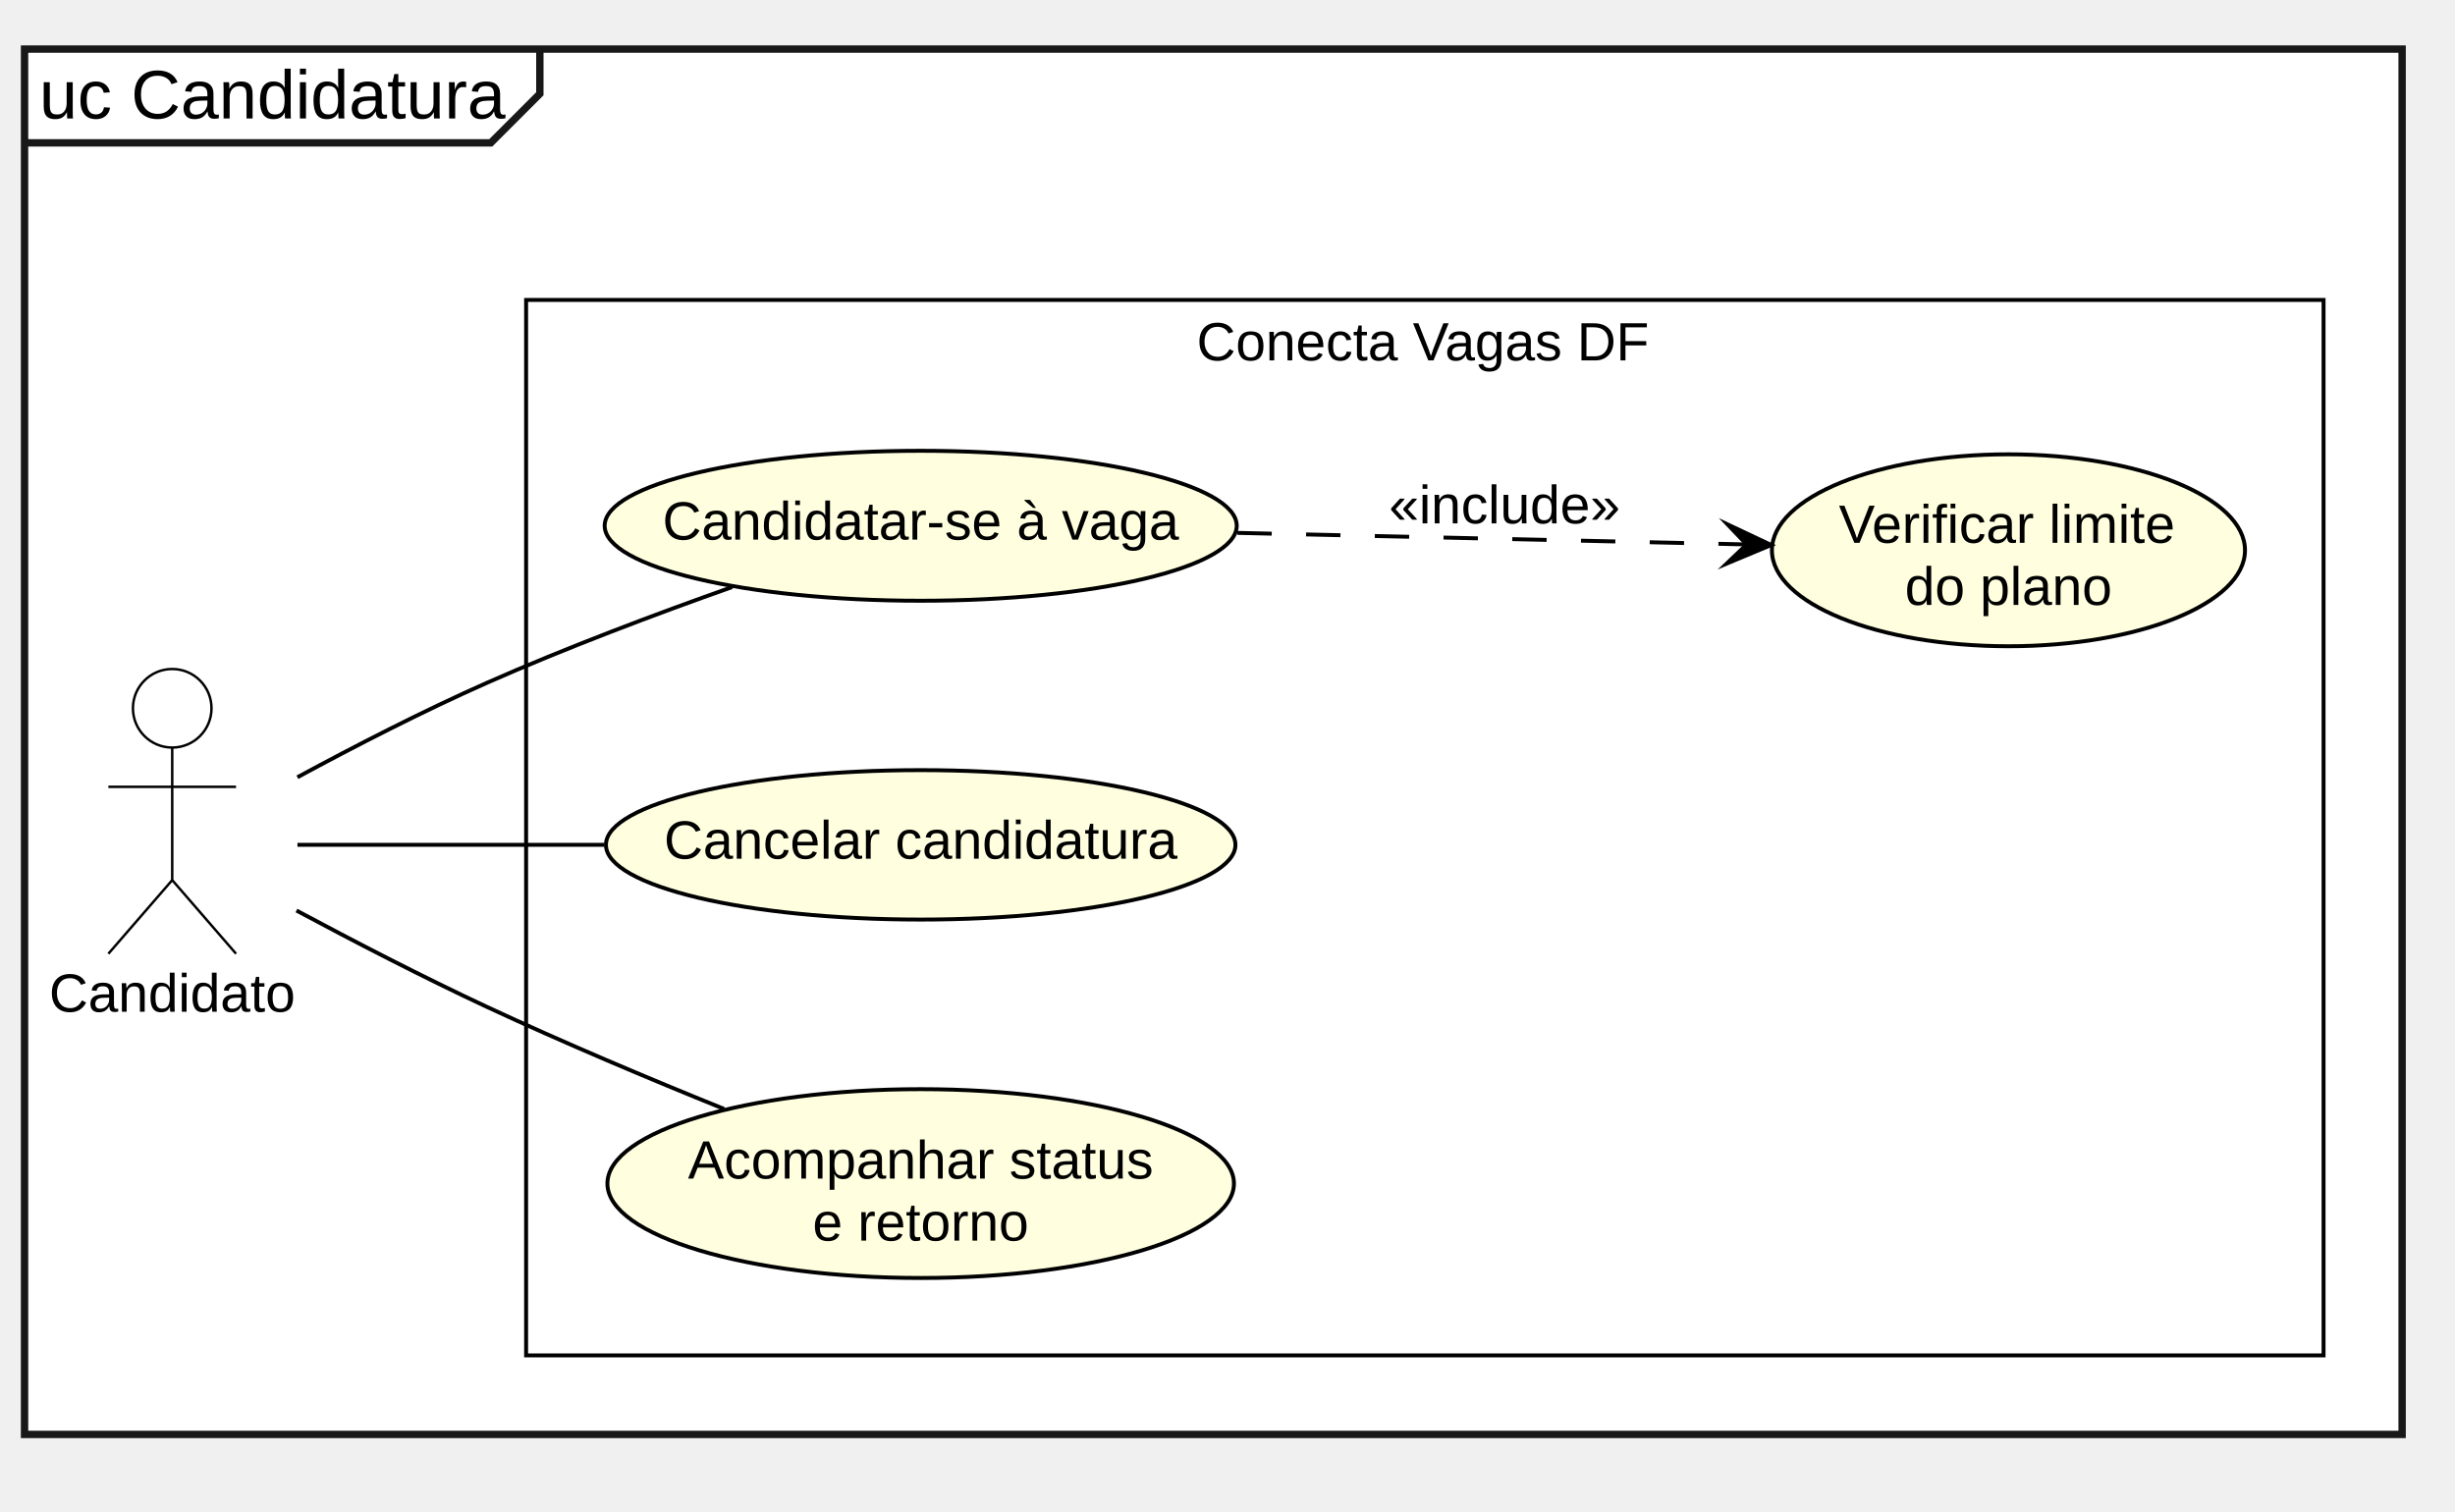
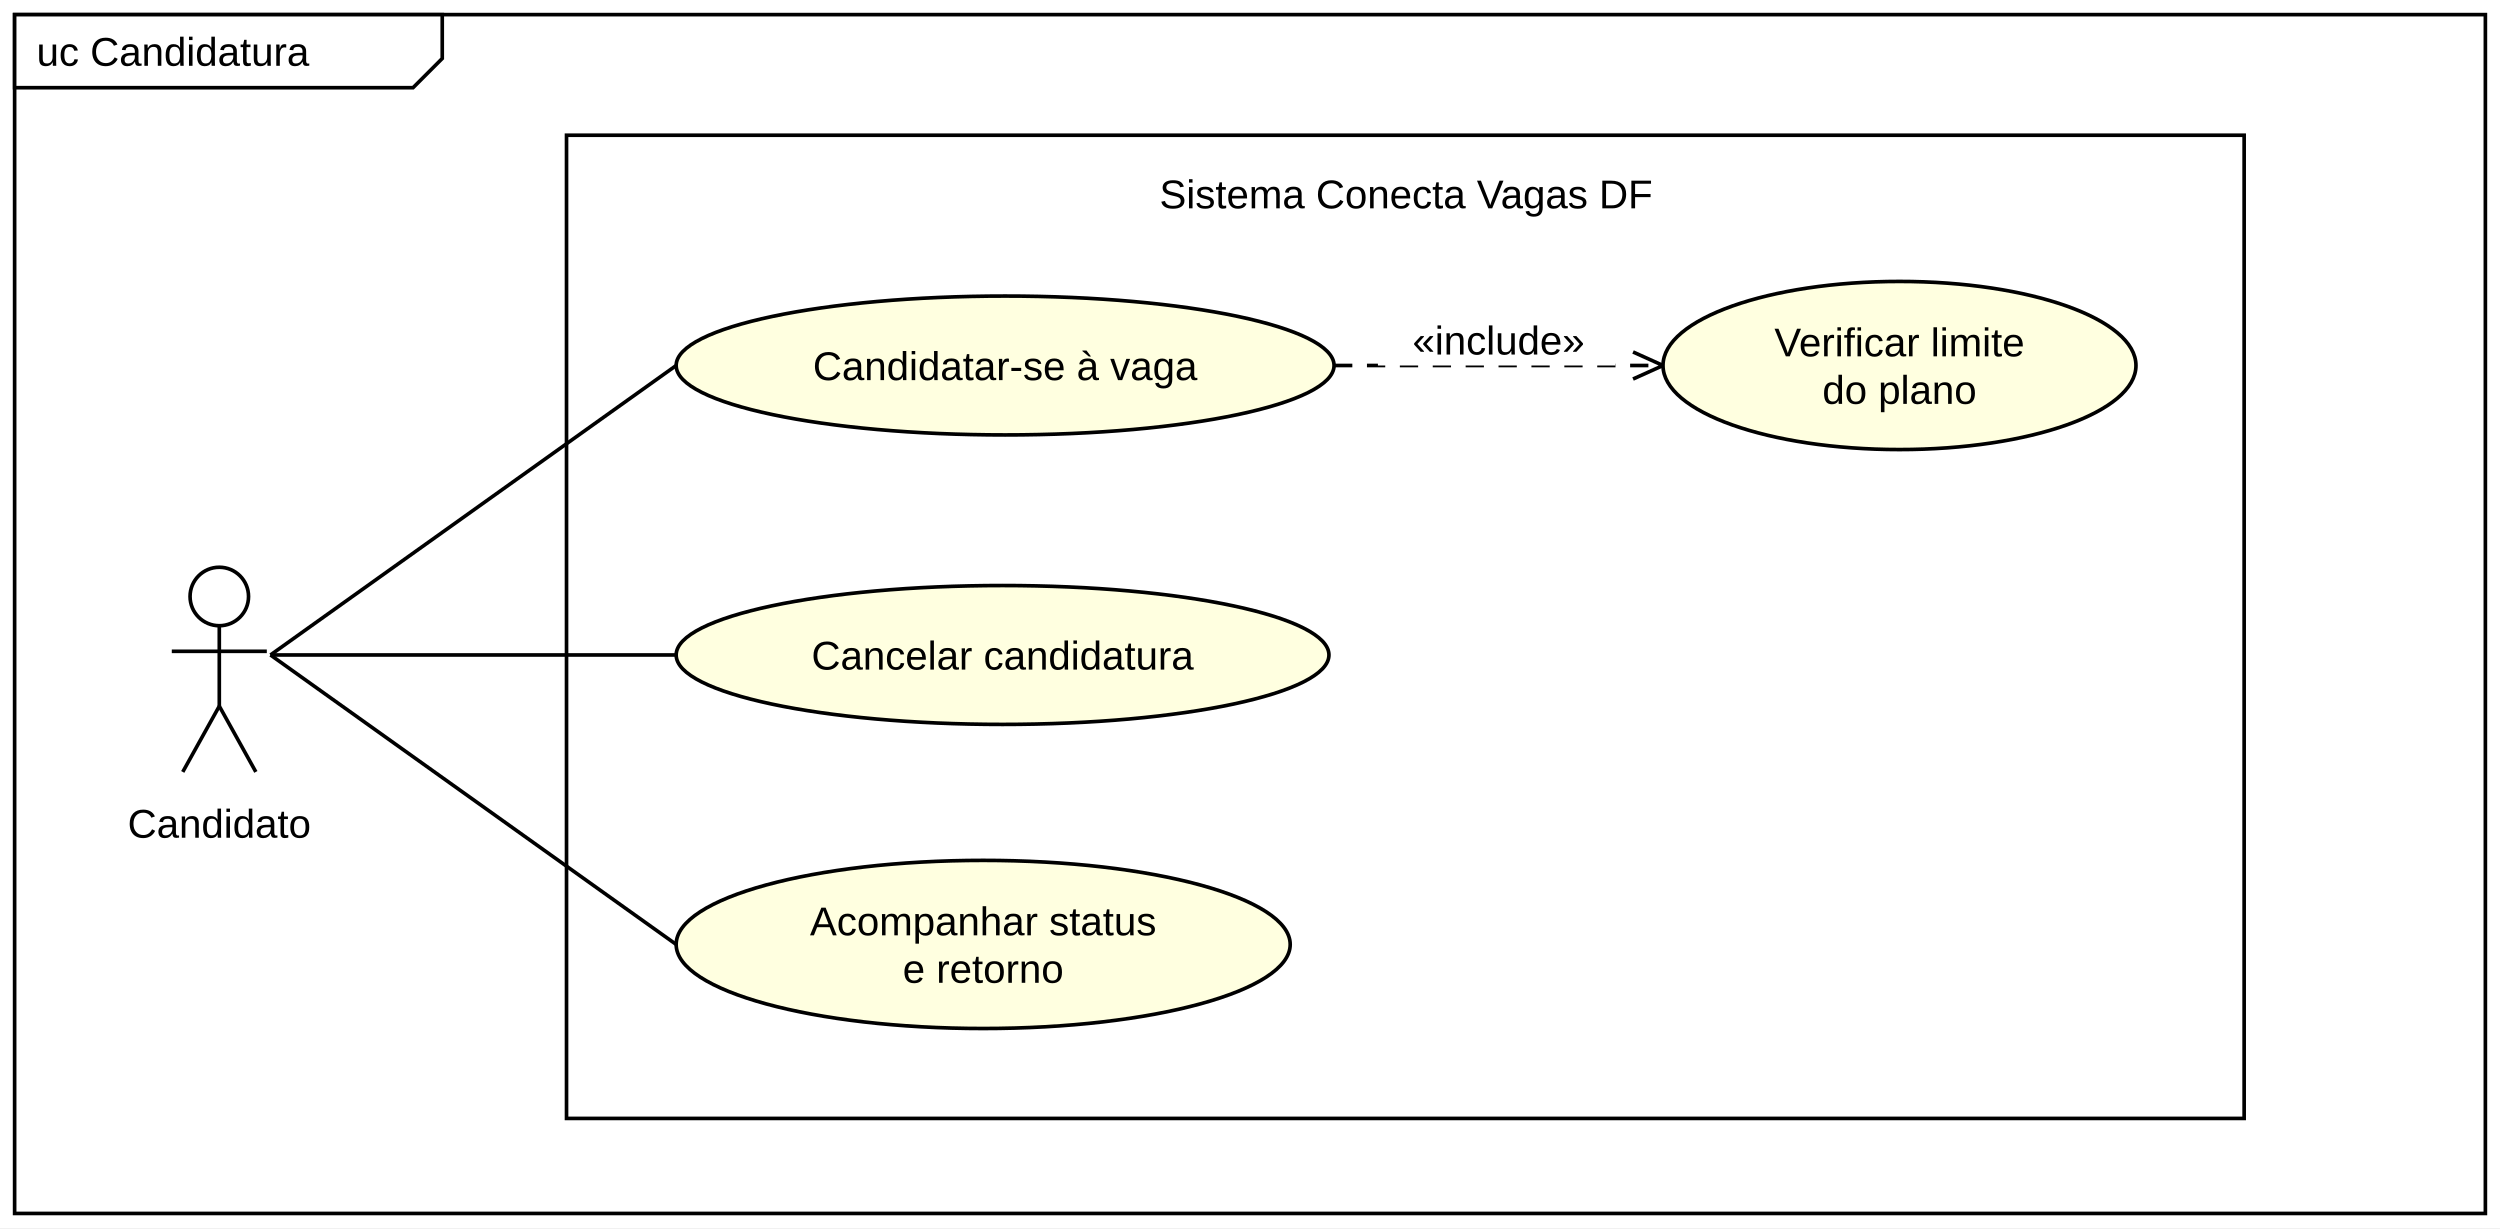
- <svg xmlns="http://www.w3.org/2000/svg" version="1.1" data-diagram-type="DESCRIPTION" style="width:500px;height:308px;background:#FFFFFF;" width="500px" height="308px" viewBox="0 0 500 308" zoomAndPan="magnify" preserveAspectRatio="none" contentStyleType="text/css">
-   <defs />
-   <g font-family="sans-serif" lengthAdjust="spacing">
-     <rect x="5" y="10" width="484.23" height="282.197" fill="#FFF" style="stroke:#181818;stroke-width:1.5;" />
-     <path d="M109.951,10 L109.951,19.099 L99.951,29.099 L5,29.099" style="stroke:#181818;stroke-width:1.5;" fill="none" />
-     <text x="8" y="24.132" fill="#000" font-size="14" textLength="94.951" font-family="Arial">uc Candidatura</text>
-     <g class="cluster" data-qualified-name="Conecta Vagas DF" id="ent0002" data-source-line="5">
-       <rect x="107.15" y="61.099" width="366.08" height="215" fill="#FFF" style="stroke:#000;stroke-width:0.8;" />
-       <text x="243.722" y="73.417" fill="#000" font-size="11" textLength="92.936" font-family="Arial">Conecta Vagas DF</text>
-     </g>
-     <g class="entity" data-qualified-name="Conecta Vagas DF.CA" id="ent0003" data-source-line="6">
-       <ellipse cx="187.514" cy="107.101" rx="64.364" ry="15.273" fill="#FFFFE0" style="stroke:#000;stroke-width:0.8;" />
-       <text x="134.925" y="109.926" fill="#000" font-size="11" textLength="105.177" font-family="Arial">Candidatar-se à vaga</text>
-     </g>
-     <g class="entity" data-qualified-name="Conecta Vagas DF.VL" id="ent0004" data-source-line="7">
-       <ellipse cx="409.055" cy="112.095" rx="48.175" ry="19.547" fill="#FFFFE0" style="stroke:#000;stroke-width:0.8;" />
-       <text x="374.521" y="110.577" fill="#000" font-size="11" textLength="69.067" font-family="Arial">Verificar limite</text>
-       <text x="387.952" y="123.226" fill="#000" font-size="11" textLength="42.206" font-family="Arial">do plano</text>
-     </g>
-     <g class="entity" data-qualified-name="Conecta Vagas DF.CC" id="ent0005" data-source-line="8">
-       <ellipse cx="187.512" cy="172.099" rx="64.102" ry="15.22" fill="#FFFFE0" style="stroke:#000;stroke-width:0.8;" />
-       <text x="135.229" y="174.923" fill="#000" font-size="11" textLength="104.564" font-family="Arial">Cancelar candidatura</text>
-     </g>
-     <g class="entity" data-qualified-name="Conecta Vagas DF.AS" id="ent0006" data-source-line="9">
-       <ellipse cx="187.511" cy="241.098" rx="63.801" ry="19.23" fill="#FFFFE0" style="stroke:#000;stroke-width:0.8;" />
-       <text x="140.125" y="240.078" fill="#000" font-size="11" textLength="94.773" font-family="Arial">Acompanhar status</text>
-       <text x="165.498" y="252.727" fill="#000" font-size="11" textLength="44.027" font-family="Arial">e retorno</text>
-     </g>
-     <g class="entity" data-qualified-name="C" id="ent0001" data-source-line="4">
-       <ellipse cx="35.075" cy="144.279" rx="8" ry="8" fill="#FFF" style="stroke:#000;stroke-width:0.5;" />
-       <path d="M35.075,152.279 L35.075,179.279 M22.075,160.279 L48.075,160.279 M35.075,179.279 L22.075,194.279 M35.075,179.279 L48.075,194.279" style="stroke:#000;stroke-width:0.5;" fill="none" />
-       <text x="10" y="206.097" fill="#000" font-size="11" textLength="50.15" font-family="Arial">Candidato</text>
-     </g>
-     <g class="link" data-entity-1="ent0001" data-entity-2="ent0003" id="lnk7" data-source-line="11" data-link-type="association">
-       <path d="M60.57,158.329 C72.1,152.089 86.15,144.849 99.15,139.099 C115.25,131.979 133.48,125.119 149.1,119.589" style="stroke:#000;stroke-width:0.8;" fill="none" id="C-CA" />
-     </g>
-     <g class="link" data-entity-1="ent0001" data-entity-2="ent0005" id="lnk8" data-source-line="12" data-link-type="association">
-       <path d="M60.58,172.099 C77.57,172.099 101.01,172.099 123.06,172.099" style="stroke:#000;stroke-width:0.8;" fill="none" id="C-CC" />
-     </g>
-     <g class="link" data-entity-1="ent0001" data-entity-2="ent0006" id="lnk9" data-source-line="13" data-link-type="association">
-       <path d="M60.38,185.479 C71.99,191.699 86.16,199.039 99.15,205.099 C114.76,212.379 132.26,219.749 147.48,225.899" style="stroke:#000;stroke-width:0.8;" fill="none" id="C-AS" />
-     </g>
-     <g class="link" data-entity-1="ent0003" data-entity-2="ent0004" id="lnk10" data-source-line="14" data-link-type="dependency">
-       <path d="M252.01,108.549 C286.71,109.339 323.961,110.185 355.741,110.905" style="stroke:#000;stroke-width:0.8;stroke-dasharray:7,7;" fill="none" id="CA-to-VL" />
-       <polygon points="360.74,111.019,351.833,106.816,355.741,110.905,351.652,114.814,360.74,111.019" fill="#000" style="stroke:#000;stroke-width:0.8;stroke-linejoin:miter;stroke-miterlimit:10;" />
-       <text x="282.88" y="106.617" fill="#000" font-size="11" textLength="47.094" font-family="Arial">«include»</text>
-     </g>
+ <svg xmlns="http://www.w3.org/2000/svg" width="684" height="336" viewBox="0 0 684 336">
+   <rect x="0" y="0" width="684" height="336" fill="#fff" />
+   <rect x="4" y="4" width="676" height="328" fill="none" stroke="#000" stroke-width="1" />
+   <polygon points="4,4 121,4 121,16 113,24 4,24" fill="#fff" stroke="#000" stroke-width="1" />
+   <text x="10" y="18" font-family="Arial, Helvetica, sans-serif" font-size="11" text-anchor="start">uc Candidatura</text>
+   <rect x="155" y="37" width="459" height="269" fill="#fff" stroke="#000" stroke-width="1" />
+   <text x="384.7" y="57" font-family="Arial, Helvetica, sans-serif" font-size="11" text-anchor="middle">Sistema Conecta Vagas DF</text>
+   <line x1="74" y1="179.2" x2="185" y2="100" stroke="#000" stroke-width="1" />
+   <line x1="74" y1="179.2" x2="185" y2="179.2" stroke="#000" stroke-width="1" />
+   <line x1="74" y1="179.2" x2="185" y2="258.4" stroke="#000" stroke-width="1" />
+   <line x1="365" y1="100" x2="455" y2="100" stroke="#000" stroke-width="1" stroke-dasharray="5,4" />
+   <polyline points="446.8,103.7 455,100 446.8,96.3" fill="none" stroke="#000" stroke-width="1" />
+   <rect x="377" y="87" width="65" height="13" fill="#fff" />
+   <text x="410" y="97" font-family="Arial, Helvetica, sans-serif" font-size="11" text-anchor="middle">«include»</text>
+   <ellipse cx="275" cy="100" rx="90" ry="19" fill="#FFFFE0" stroke="#000" stroke-width="1" />
+   <text x="275" y="104" font-family="Arial, Helvetica, sans-serif" font-size="11" text-anchor="middle">Candidatar-se à vaga</text>
+   <ellipse cx="274.3" cy="179.2" rx="89.3" ry="19" fill="#FFFFE0" stroke="#000" stroke-width="1" />
+   <text x="274.3" y="183.2" font-family="Arial, Helvetica, sans-serif" font-size="11" text-anchor="middle">Cancelar candidatura</text>
+   <ellipse cx="269" cy="258.4" rx="84" ry="23" fill="#FFFFE0" stroke="#000" stroke-width="1" />
+   <text x="269" y="255.9" font-family="Arial, Helvetica, sans-serif" font-size="11" text-anchor="middle">Acompanhar status</text>
+   <text x="269" y="268.9" font-family="Arial, Helvetica, sans-serif" font-size="11" text-anchor="middle">e retorno</text>
+   <ellipse cx="519.7" cy="100" rx="64.7" ry="23" fill="#FFFFE0" stroke="#000" stroke-width="1" />
+   <text x="519.7" y="97.5" font-family="Arial, Helvetica, sans-serif" font-size="11" text-anchor="middle">Verificar limite</text>
+   <text x="519.7" y="110.5" font-family="Arial, Helvetica, sans-serif" font-size="11" text-anchor="middle">do plano</text>
+   <g stroke="#000" stroke-width="1" fill="none">
+     <circle cx="60" cy="163.2" r="8" fill="#fff" />
+     <line x1="60" y1="171.2" x2="60" y2="193.2" />
+     <line x1="47" y1="178.2" x2="73" y2="178.2" />
+     <line x1="60" y1="193.2" x2="50" y2="211.2" />
+     <line x1="60" y1="193.2" x2="70" y2="211.2" />
  </g>
+   <text x="60" y="229.2" font-family="Arial, Helvetica, sans-serif" font-size="11" text-anchor="middle">Candidato</text>
</svg>
